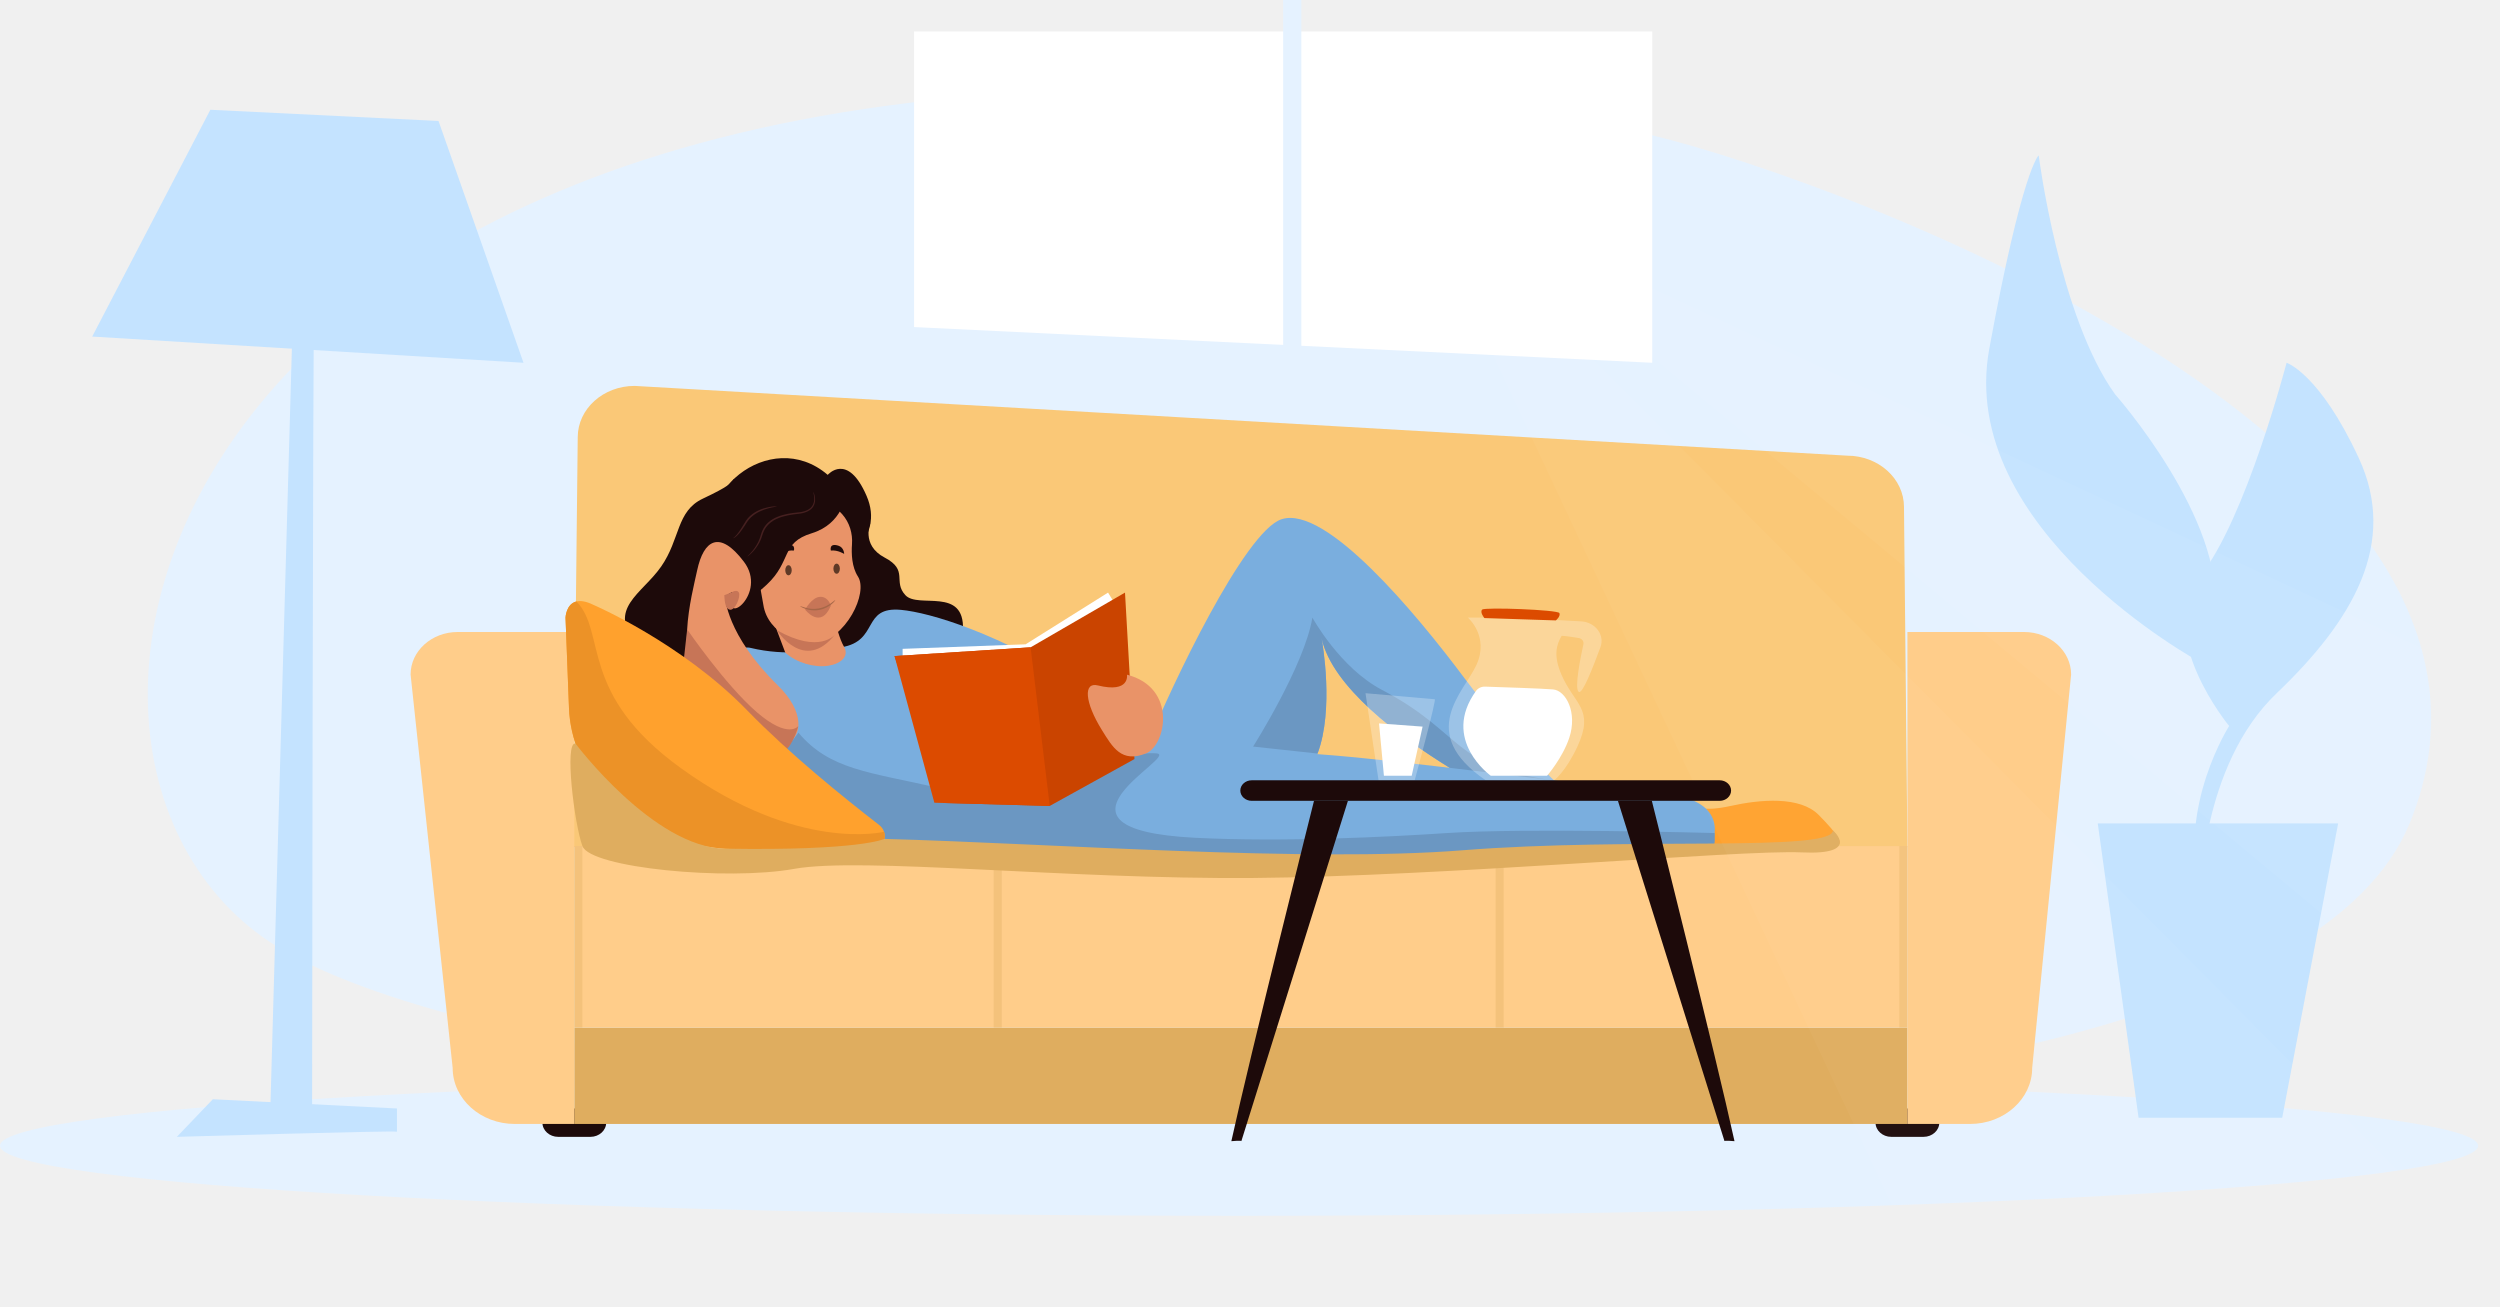
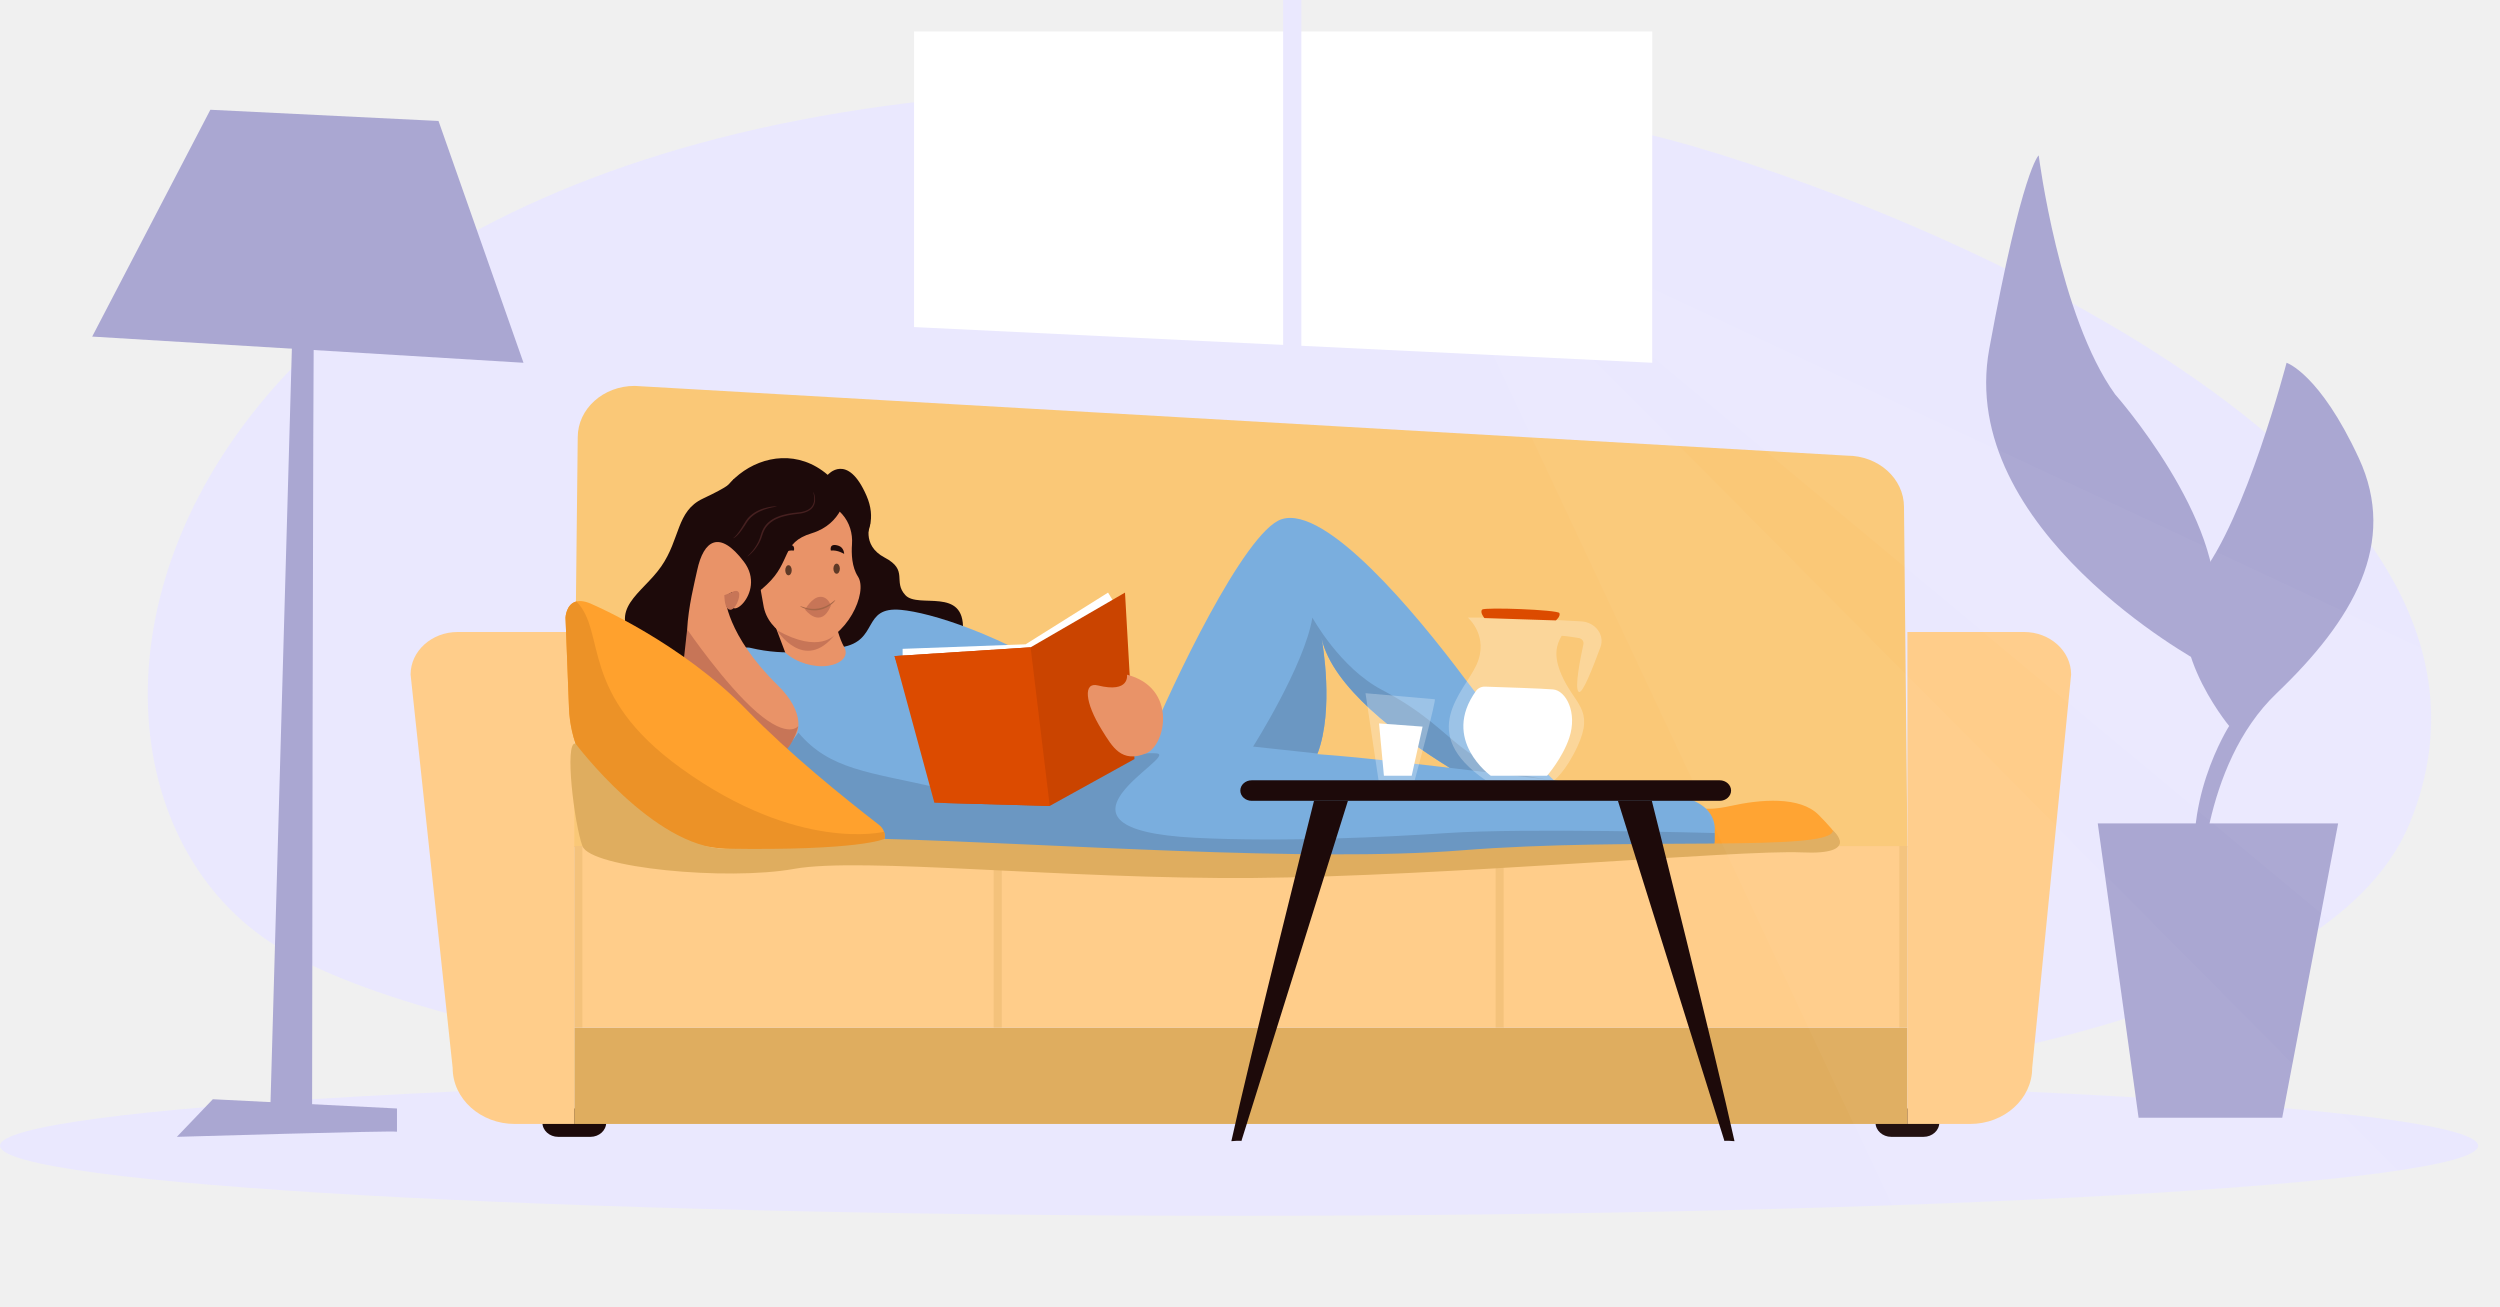
<svg xmlns="http://www.w3.org/2000/svg" width="888" height="464" viewBox="0 0 888 464" fill="none">
-   <path d="M558.304 43.896C565.703 45.024 573.249 45.198 580.574 46.666C636.282 57.823 912.698 154.248 855.9 292.48C797.498 434.621 205.891 407.895 95.758 334.53C-13.532 261.729 64.539 -31.339 558.304 43.896Z" fill="#E5F2FF" />
-   <path d="M880.223 406.968C880.223 393.227 683.177 382.088 440.112 382.088C197.044 382.088 0 393.227 0 406.968C0 420.71 197.044 431.849 440.112 431.849C683.177 431.849 880.223 420.71 880.223 406.968Z" fill="#E5F2FF" />
+   <path d="M558.304 43.896C565.703 45.024 573.249 45.198 580.574 46.666C636.282 57.823 912.698 154.248 855.9 292.48C797.498 434.621 205.891 407.895 95.758 334.53C-13.532 261.729 64.539 -31.339 558.304 43.896Z" fill="#EAE8FE" />
+   <path d="M880.223 406.968C880.223 393.227 683.177 382.088 440.112 382.088C197.044 382.088 0 393.227 0 406.968C0 420.71 197.044 431.849 440.112 431.849C683.177 431.849 880.223 420.71 880.223 406.968Z" fill="#EAE8FE" />
  <path d="M671.771 403.809H683.256C686.327 403.809 688.838 401.541 688.838 398.772C688.838 396 686.327 393.733 683.256 393.733H671.771C668.7 393.733 666.187 396 666.187 398.772C666.187 401.541 668.7 403.809 671.771 403.809Z" fill="#1D0A0A" />
  <path d="M198.25 403.809H209.737C212.806 403.809 215.319 401.541 215.319 398.772C215.319 396 212.806 393.733 209.737 393.733H198.25C195.181 393.733 192.668 396 192.668 398.772C192.668 401.541 195.181 403.809 198.25 403.809Z" fill="#1D0A0A" />
  <path d="M225.427 137.074L656.079 161.849C667.244 161.849 676.296 170.016 676.296 180.09L677.513 300.902H203.609L205.211 155.315C205.211 145.241 214.261 137.074 225.427 137.074Z" fill="#FAC877" />
  <path d="M203.993 399.228H677.514V365.008H203.993V399.228Z" fill="#DFAD5F" />
  <path d="M203.993 365.01H677.511V300.538H203.993V365.01Z" fill="#FFCD8A" />
  <path d="M677.513 399.229H699.749C711.948 399.229 721.837 390.305 721.837 379.299L735.664 239.589C735.664 231.246 728.17 224.484 718.925 224.484H677.513V399.229Z" fill="#FFCD8A" />
  <path d="M182.874 399.229H203.993V224.484H162.583C153.337 224.484 145.842 231.246 145.842 239.589L160.784 379.299C160.784 390.305 170.673 399.229 182.874 399.229Z" fill="#FFCD8A" />
  <g opacity="0.58">
    <path opacity="0.58" d="M531.225 304.052H534.108V365.009H531.225V304.052Z" fill="#DFAD5F" />
  </g>
  <g opacity="0.58">
    <path opacity="0.58" d="M352.946 304.052H355.83V365.009H352.946V304.052Z" fill="#DFAD5F" />
  </g>
  <g opacity="0.58">
    <path opacity="0.58" d="M203.993 365.01H206.88V300.538H203.993V365.01Z" fill="#DFAD5F" />
  </g>
  <g opacity="0.58">
    <path opacity="0.58" d="M674.624 365.01H677.511V300.538H674.624V365.01Z" fill="#DFAD5F" />
  </g>
  <path d="M309.229 185.56C309.229 185.56 305.658 193.552 314.257 198.069C322.855 202.587 317.035 206.495 321.604 211.411C326.171 216.327 342.673 208.256 342.048 223.774C341.422 239.29 297.406 248.325 287.809 232.325C278.212 216.327 309.229 185.56 309.229 185.56Z" fill="#1D0A0A" />
  <path d="M306.528 192.529C306.528 192.529 281.504 201.398 287.536 216.173C293.568 230.947 304.909 246.623 282.951 245.317C260.995 244.011 284.64 249.889 260.995 244.011C237.347 238.133 238.554 213.095 249.171 208.307C259.788 203.516 303.804 189.38 306.528 192.529Z" fill="#1D0A0A" />
  <path d="M601.993 286.266C601.993 286.266 604.507 288.543 614.776 286.266C625.045 283.989 639.296 282.665 646.002 289.472C652.709 296.28 655.851 300.537 651.241 300.537C646.631 300.537 610.97 299.683 605.974 300.05C600.977 300.417 601.993 286.266 601.993 286.266Z" fill="#FFA12D" />
  <path d="M294.007 168.674C294.007 168.674 301.02 160.474 307.798 176.114C314.574 191.756 297.773 199.871 295.88 205.864C293.989 211.858 268.433 217.54 255.983 196.922C243.534 176.305 273.443 151.026 294.007 168.674Z" fill="#1D0A0A" />
  <path d="M299.14 182.635C301.797 185.642 302.905 189.513 302.628 193.35C302.388 196.688 302.55 201.41 304.735 204.771C308.469 210.514 300.648 226.964 289.084 228.83C285.143 229.467 272.698 225.213 271.146 214.854C270.074 207.699 264.286 187.485 276.894 181.841C286.745 177.433 293.854 176.652 299.14 182.635Z" fill="#E99368" />
  <path d="M283.309 289.12C286.657 291.142 290.457 292.955 294.602 294.57C314.197 302.218 341.668 305.541 366.425 306.864C398.481 308.583 425.987 306.937 425.987 306.937L424.521 297.581L419.994 268.752L417.823 254.946C417.823 255.634 417.269 264.761 386.633 245.07C354.833 224.648 330.046 217.555 320.076 216.626C305.92 215.308 312.421 227.691 298.875 229.9C290.945 231.192 279.233 233.182 266.646 230.14C255.237 227.378 243.737 265.148 283.309 289.12Z" fill="#7AAEDE" />
  <path d="M410.859 267.606C410.859 267.606 443.389 290.214 460.225 278.472C463.839 275.951 466.333 272.117 467.997 267.658C473.897 251.956 469.752 228.451 469.428 226.691C473.215 243.996 496.887 261.574 514.935 272.731C526.656 279.984 535.998 284.526 535.998 284.526L561.69 286.266C561.69 286.266 557.903 283.015 551.979 277.201H551.968C543.93 269.293 531.956 256.645 520.236 240.965C502.776 217.605 470.94 179.368 455.247 184.421C441.945 188.703 415.668 244.824 408.624 262.087C407.365 265.192 411.034 267.574 410.859 267.606Z" fill="#7AAEDE" />
  <path d="M342.87 301.405C346.31 303.968 354.682 305.728 366.426 306.863C422.327 312.293 554.67 303.696 595.628 300.801C603.434 300.247 607.926 299.904 607.926 299.904C607.926 299.904 608.768 298.248 609.034 295.924C609.023 295.913 609.034 295.903 609.034 295.893C609.472 291.902 608.18 285.964 597.96 283.13C595.674 282.494 505.074 271.273 482.164 269.085C461.009 267.064 444.394 265.98 419.995 268.752C417.984 268.981 415.929 269.231 413.804 269.512C394.313 272.096 356.23 278.306 342.881 287.651C337.132 291.662 335.976 296.268 342.87 301.405Z" fill="#7AAEDE" />
  <path d="M300.392 175.83C300.392 175.83 299.371 186.04 288.308 189.418C277.245 192.797 281.33 199.282 272.308 207.711C263.288 216.14 251.033 223.818 256.82 232.111C262.607 240.403 233.744 237.883 226.124 228.859C215.41 216.173 228.056 211.002 234.865 201.208C241.672 191.415 240.193 181.591 249.619 177.131C259.045 172.672 259.626 171.651 260.567 170.239C261.508 168.825 300.392 175.83 300.392 175.83Z" fill="#1D0A0A" />
  <path d="M257.551 211.962C257.551 211.962 257.877 225.443 276.32 243.484C295.156 261.91 274.223 278.714 250.452 248.926C239.109 234.712 245.687 211.723 247.63 202.592C249.928 191.798 255.598 188.087 264.226 199.516C272.852 210.943 256.438 223.012 260.548 211.33C261.479 208.684 257.551 211.962 257.551 211.962Z" fill="#E99368" />
  <path d="M295.116 213.331C295.116 213.331 296.107 219.341 297.679 224.473C298.292 226.48 298.997 228.351 299.764 229.678C301.837 233.26 298.466 235.858 294.043 236.498C289.315 237.183 282.91 235.472 278.927 231.798L275.593 222.953L270.477 209.378L295.116 213.331Z" fill="#E99368" />
  <path d="M445.098 265.188L467.996 267.658C473.897 251.956 469.752 228.451 469.428 226.691C473.214 243.996 496.887 261.574 514.935 272.732C514.935 272.732 547.534 276.67 551.644 277.16C515.72 272.491 519.947 260.253 490.892 245.057C475.957 237.246 466.159 219.376 466.159 219.376C463.365 236.35 445.098 265.188 445.098 265.188Z" fill="#6B97C2" />
  <path d="M278.46 267.085C278.46 267.085 281.762 279.859 294.602 294.569C314.197 302.217 341.669 305.541 366.426 306.864C422.327 312.292 567.279 303.931 608.237 301.035C609.431 300.986 609.034 295.892 609.034 295.923C609.057 295.914 609.08 295.904 609.104 295.892H609.034C606.609 295.82 541.576 294.059 514.069 295.892C493.33 297.279 455.744 299.164 424.521 297.58C364.892 294.556 419.278 268.46 410.859 267.606C396.772 266.178 351.877 284.106 333.099 279.802C308.7 274.218 294.729 273.45 283.61 260.25L278.46 267.085Z" fill="#6B97C2" />
  <path d="M393.578 210.489L364.295 228.858L320.611 230.468V235.728L384.928 237.156L399.033 219.375L393.578 210.489Z" fill="white" />
  <path d="M399.6 210.489L396.526 212.272L366.069 229.925L317.735 233.037L335.861 285.241L372.868 286.267L402.965 269.619L399.6 210.489Z" fill="#CA4400" />
  <path d="M400.303 239.646C400.303 239.646 401.472 246.324 389.929 243.459C384.764 242.178 385.25 249.409 391.391 259.309C395.198 265.444 398.371 271.108 407.057 267.612C414.172 264.749 418.287 244.314 400.303 239.646Z" fill="#E99368" />
  <path d="M366.07 229.925L372.867 286.266L331.884 285.13L317.734 233.037L366.07 229.925Z" fill="#DC4B00" />
  <path d="M296.022 202.001C296.022 202.994 296.536 203.799 297.171 203.799C297.805 203.799 298.319 202.994 298.319 202.001C298.319 201.008 297.805 200.203 297.171 200.203C296.536 200.203 296.022 201.008 296.022 202.001Z" fill="#5F3926" />
  <path d="M278.925 202.551C278.925 203.544 279.439 204.349 280.074 204.349C280.709 204.349 281.224 203.544 281.224 202.551C281.224 201.558 280.709 200.753 280.074 200.753C279.439 200.753 278.925 201.558 278.925 202.551Z" fill="#5F3926" />
  <path d="M295.116 215.19C295.116 215.19 294.304 211.895 291.333 211.992C288.365 212.087 285.968 216.535 285.968 216.535C285.968 216.535 291.478 223.744 295.116 215.19Z" fill="#C77557" />
  <path d="M284.221 215.331C284.193 215.374 284.827 215.808 286.014 216.237C287.179 216.686 289.012 217.035 290.965 216.654C292.927 216.312 294.451 215.365 295.39 214.6C296.334 213.819 296.742 213.193 296.675 213.151C296.606 213.103 296.091 213.625 295.114 214.302C294.137 214.966 292.669 215.798 290.844 216.116C289.029 216.471 287.315 216.21 286.153 215.87C284.978 215.55 284.272 215.242 284.221 215.331Z" fill="#A66748" />
  <path d="M299.844 196.757C299.844 196.757 297.558 195.27 295.116 195.561C295.116 195.561 294.337 192.764 297.766 193.816C299.834 194.45 299.844 196.757 299.844 196.757Z" fill="#1D0A0A" />
  <path d="M277.272 196.757C277.272 196.757 279.557 195.27 282 195.561C282 195.561 282.779 192.764 279.35 193.816C277.282 194.45 277.272 196.757 277.272 196.757Z" fill="#1D0A0A" />
  <path d="M296.676 225.295C296.676 225.295 291.249 232.514 275.92 223.823C275.92 223.823 285.687 239.284 296.676 225.295Z" fill="#C77557" />
  <path d="M259.776 210.463C259.776 210.463 260.117 210.225 260.569 210.051C261.183 209.814 262.003 209.696 262.441 210.463C263.2 211.794 261.131 217.024 259.199 216.556C257.268 216.088 257.405 212.459 257.268 211.411" fill="#C77557" />
  <path d="M283.579 257.874C283.579 257.874 280.141 262.71 268.889 253.029C257.638 243.349 244.078 223.549 244.078 223.549L242.61 236.792C242.61 236.792 273.628 291.759 283.579 257.874Z" fill="#C77557" />
  <path d="M200.872 219.377L202.107 251.488C202.316 256.989 203.54 262.386 205.688 267.47C207.836 272.544 210.908 277.305 214.81 281.536C226.323 294.017 243.32 301.353 261.323 301.602L308.32 302.248C312.569 302.301 315.076 298.592 314.013 295.445C313.713 294.549 313.136 293.695 312.211 292.986C299.626 283.265 280.122 267.481 265.456 252.384C242.003 228.212 210.712 214.814 210.712 214.814C208.089 213.532 206.173 213.303 204.765 213.636C201.047 214.531 200.872 219.377 200.872 219.377Z" fill="#FFA12D" />
  <path d="M200.872 219.377L202.107 251.488C202.316 256.989 203.54 262.386 205.688 267.47C207.836 272.544 210.908 277.305 214.81 281.536C226.323 294.017 243.32 301.353 261.323 301.602L308.32 302.248C312.569 302.301 315.076 298.592 314.013 295.445C314.013 295.445 283.677 303.04 241.923 272.898C205.272 246.444 215.618 224.899 204.765 213.636C201.047 214.531 200.872 219.377 200.872 219.377Z" fill="#EC9227" />
  <path d="M651.03 294.948C651.03 294.948 661.391 303.78 639.929 302.773C618.466 301.768 511.501 311.341 445.098 311.857C378.694 312.372 305.882 304.316 282.076 308.624C258.268 312.932 209.766 308.307 206.88 300.538C203.993 292.768 200.374 263.198 204.423 264.124C204.423 264.124 232.11 301.019 257.565 301.444C305.59 302.248 314.135 297.977 314.135 297.977C373.661 299.601 464.326 306.403 519.365 302.027C579.485 297.245 651.24 302.773 651.03 294.948Z" fill="#DFAD5F" />
  <path d="M265.442 197.691C265.467 197.718 265.917 197.433 266.604 196.793C267.289 196.157 268.228 195.17 269.111 193.782C269.555 193.092 269.984 192.301 270.33 191.408C270.693 190.511 270.896 189.541 271.344 188.611C272.186 186.712 273.997 185.02 276.401 184.075C278.792 183.108 281.32 182.748 283.592 182.506C285.91 182.299 288.126 181.364 288.932 179.805C289.757 178.303 289.545 176.91 289.368 176.056C289.166 175.179 288.918 174.732 288.881 174.745C288.839 174.758 289.008 175.224 289.133 176.09C289.241 176.934 289.355 178.279 288.553 179.622C287.778 181.002 285.77 181.82 283.535 182.002C281.227 182.221 278.647 182.566 276.147 183.575C274.906 184.085 273.767 184.764 272.857 185.603C271.941 186.44 271.275 187.425 270.826 188.413C270.367 189.41 270.177 190.41 269.852 191.26C269.539 192.129 269.144 192.907 268.734 193.593C267.921 194.972 267.05 195.979 266.429 196.651C265.804 197.324 265.413 197.661 265.442 197.691Z" fill="#462020" />
  <path d="M260.469 191.132C260.535 191.275 261.625 190.669 262.726 189.256C263.294 188.562 263.911 187.702 264.535 186.718C265.156 185.716 265.78 184.66 266.762 183.748C268.713 181.905 271.199 181.023 272.967 180.545C274.761 180.063 275.929 179.96 275.921 179.88C275.921 179.81 274.722 179.773 272.857 180.169C271.021 180.561 268.399 181.412 266.321 183.368C265.281 184.33 264.613 185.499 264.046 186.471C263.455 187.458 262.884 188.325 262.373 189.032C261.863 189.742 261.4 190.282 261.051 190.626C260.704 190.98 260.46 191.101 260.469 191.132Z" fill="#462020" />
  <g opacity="0.64">
    <g opacity="0.64">
      <path opacity="0.64" d="M524.447 236.164C529.086 225.978 521.399 219.377 521.399 219.377L539.743 219.376L539.752 219.614L543.948 219.93C551.089 220.116 557.114 220.426 561.7 220.721C566.731 221.046 570.07 225.568 568.472 229.886C565.717 237.329 562.061 246.723 560.755 245.742C559.159 244.542 561.441 233.347 562.431 228.854C562.66 227.819 561.912 226.819 560.763 226.622C559.078 226.333 556.672 225.962 554.705 225.818C552.801 229.07 551.7 232.847 554.626 239.646C559.222 250.328 566.512 251.792 560.284 265.189C556.057 274.278 551.968 277.201 551.968 277.201H536.591V277.19L527.722 277.159C502.98 260.249 520.059 245.798 524.447 236.164Z" fill="white" />
    </g>
  </g>
  <path d="M552.641 220.373C552.641 220.373 554.379 218.947 553.904 217.768C553.429 216.59 527.426 215.61 526.476 216.528C525.525 217.446 527.257 219.538 527.257 219.538L552.641 220.373Z" fill="#DC4B00" />
  <path d="M524.309 245.383C525.007 244.421 526.208 243.848 527.482 243.89C532.908 244.062 547.905 244.559 551.643 244.881C556.233 245.275 560.384 253.117 557.399 262.087C555.017 269.249 549.526 275.533 549.526 275.533H529.512C529.512 275.533 511.683 262.817 524.309 245.383Z" fill="white" />
  <path d="M324.675 116.172L586.873 128.855V11.17H324.675V116.172Z" fill="white" />
-   <path d="M455.774 0H462.234V137.439H455.774V0Z" fill="#E5F2FF" />
-   <path d="M781.351 316.332C781.872 318.368 781.402 272.274 808.676 246.229C835.951 220.184 851.809 192.833 837.854 162.727C823.899 132.62 812.186 128.856 812.186 128.856C812.186 128.856 797.792 184.353 781.351 204.844C764.91 225.334 791.795 257.874 791.795 257.874C791.795 257.874 773.654 286.266 781.351 316.332Z" fill="#C4E3FF" />
-   <path d="M751.292 140.077C751.292 140.077 790.776 184.667 786.662 218.269C782.55 251.87 781.351 235.116 781.351 235.116C781.351 235.116 694.789 188.176 706.589 123.909C718.389 59.642 724.147 55.19 724.147 55.19C724.147 55.19 731.419 112.499 751.292 140.077Z" fill="#C4E3FF" />
-   <path d="M830.505 292.481H745.123L759.623 397.009H810.645L830.505 292.481Z" fill="#C4E3FF" />
+   <path d="M455.774 0H462.234V137.439H455.774V0Z" fill="#EAE8FE" />
+   <path d="M781.351 316.332C781.872 318.368 781.402 272.274 808.676 246.229C835.951 220.184 851.809 192.833 837.854 162.727C823.899 132.62 812.186 128.856 812.186 128.856C812.186 128.856 797.792 184.353 781.351 204.844C764.91 225.334 791.795 257.874 791.795 257.874C791.795 257.874 773.654 286.266 781.351 316.332Z" fill="#AAA7D2" />
+   <path d="M751.292 140.077C751.292 140.077 790.776 184.667 786.662 218.269C782.55 251.87 781.351 235.116 781.351 235.116C781.351 235.116 694.789 188.176 706.589 123.909C718.389 59.642 724.147 55.19 724.147 55.19C724.147 55.19 731.419 112.499 751.292 140.077Z" fill="#AAA7D2" />
+   <path d="M830.505 292.481H745.123L759.623 397.009H810.645L830.505 292.481Z" fill="#AAA7D2" />
  <g opacity="0.31">
    <g opacity="0.31">
      <path opacity="0.31" d="M519.788 71.015L888 243.177L843.019 339.826L519.788 71.015Z" fill="white" />
    </g>
  </g>
  <g opacity="0.31">
    <g opacity="0.31">
      <path opacity="0.31" d="M514.616 92.735L539.098 100.577L863.548 427.568L688.84 464L514.616 92.735Z" fill="white" />
    </g>
  </g>
  <g opacity="0.64">
    <g opacity="0.64">
      <path opacity="0.64" d="M509.595 248.378C510.511 247.736 502.493 277.16 502.493 277.16L489.665 277.202L485.025 246.228L509.595 248.378Z" fill="white" />
    </g>
  </g>
  <path d="M505.307 258.095L489.831 256.959L491.565 275.533H501.439L505.307 258.095Z" fill="white" />
-   <path d="M155.76 42.966L185.944 128.856L32.743 119.557L74.719 38.987L155.76 42.966Z" fill="#C4E3FF" />
-   <path d="M111.597 108.488C111.111 113.938 110.856 398.127 110.856 398.127L95.933 397.009L104.332 100.576L111.597 108.488Z" fill="#C4E3FF" />
-   <path d="M141.005 401.983C139.038 401.539 62.816 403.808 62.816 403.808L75.6 390.446L141.005 393.733V401.983Z" fill="#C4E3FF" />
+   <path d="M155.76 42.966L185.944 128.856L32.743 119.557L74.719 38.987L155.76 42.966Z" fill="#AAA7D2" />
+   <path d="M111.597 108.488C111.111 113.938 110.856 398.127 110.856 398.127L95.933 397.009L104.332 100.576L111.597 108.488Z" fill="#AAA7D2" />
+   <path d="M141.005 401.983C139.038 401.539 62.816 403.808 62.816 403.808L75.6 390.446L141.005 393.733V401.983Z" fill="#AAA7D2" />
  <path d="M444.603 284.453H610.84C613.063 284.453 614.881 282.812 614.881 280.806C614.881 278.802 613.063 277.159 610.84 277.159H444.603C442.379 277.159 440.561 278.802 440.561 280.806C440.561 282.812 442.379 284.453 444.603 284.453Z" fill="#1D0A0A" />
  <path d="M612.545 405.349C612.393 405.006 616.094 405.349 616.094 405.349C609.65 375.835 586.726 284.425 586.726 284.425H574.678L612.545 405.349Z" fill="#1D0A0A" />
  <path d="M440.924 405.349C441.076 405.006 437.374 405.349 437.374 405.349C443.819 375.835 466.741 284.425 466.741 284.425H478.791L440.924 405.349Z" fill="#1D0A0A" />
</svg>
